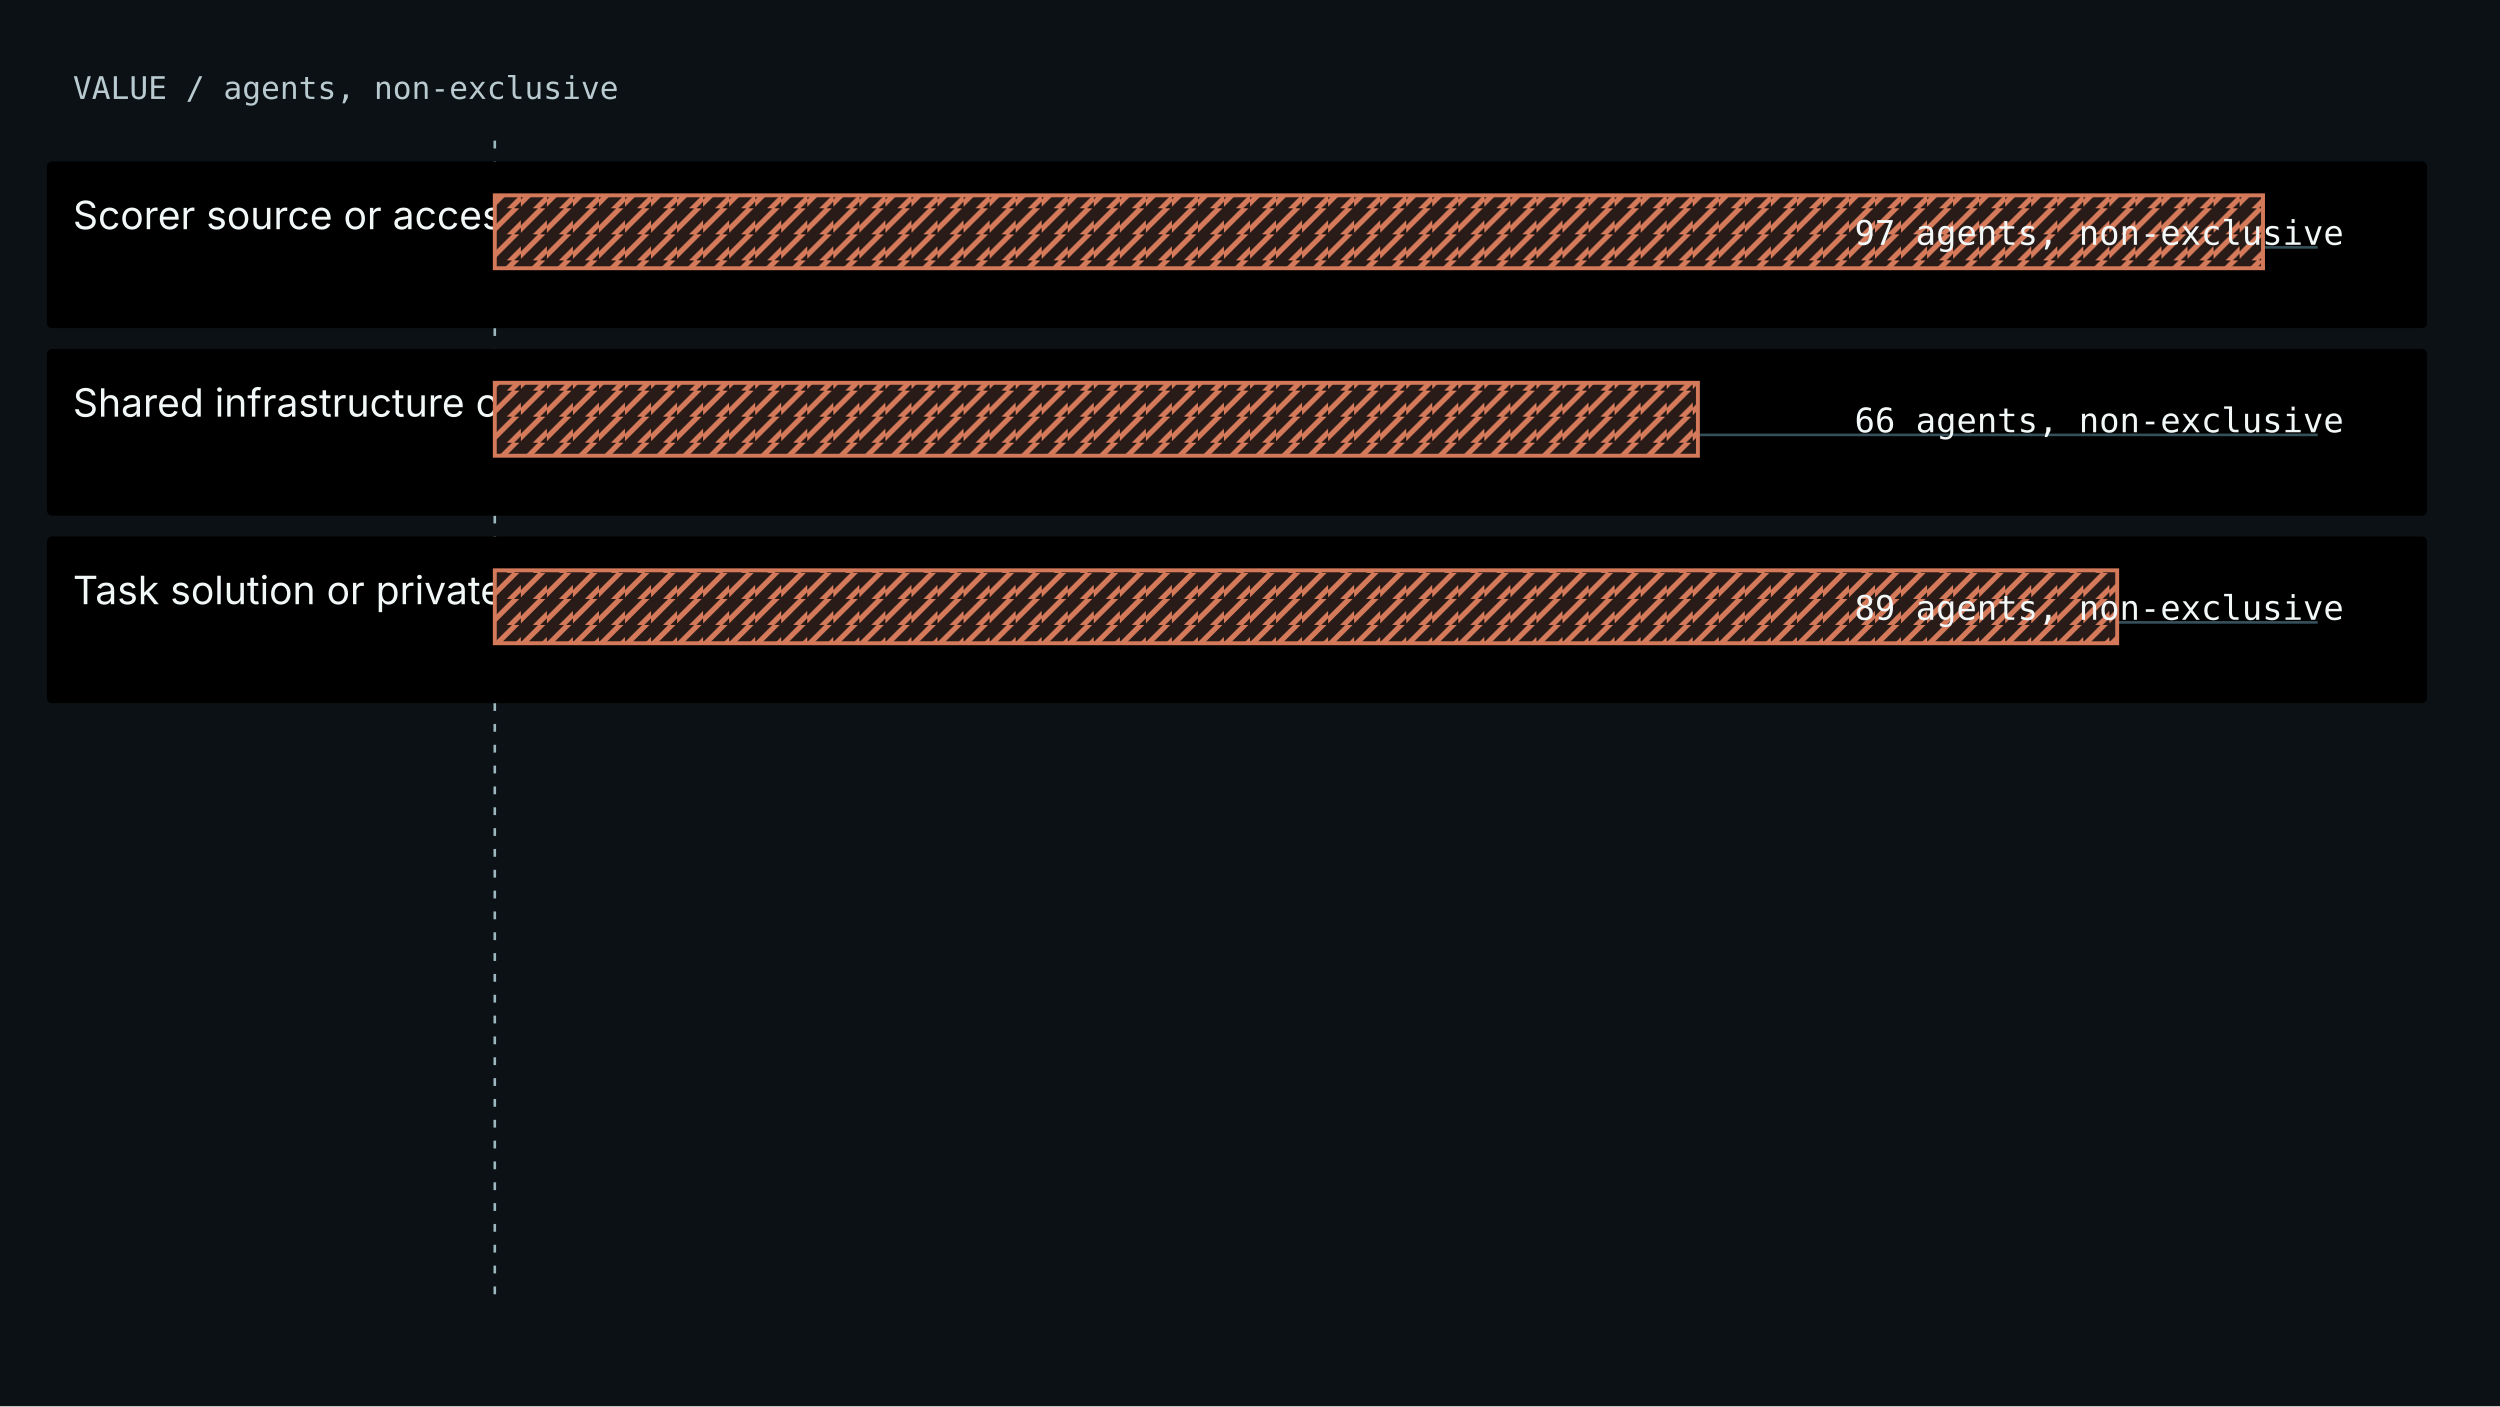
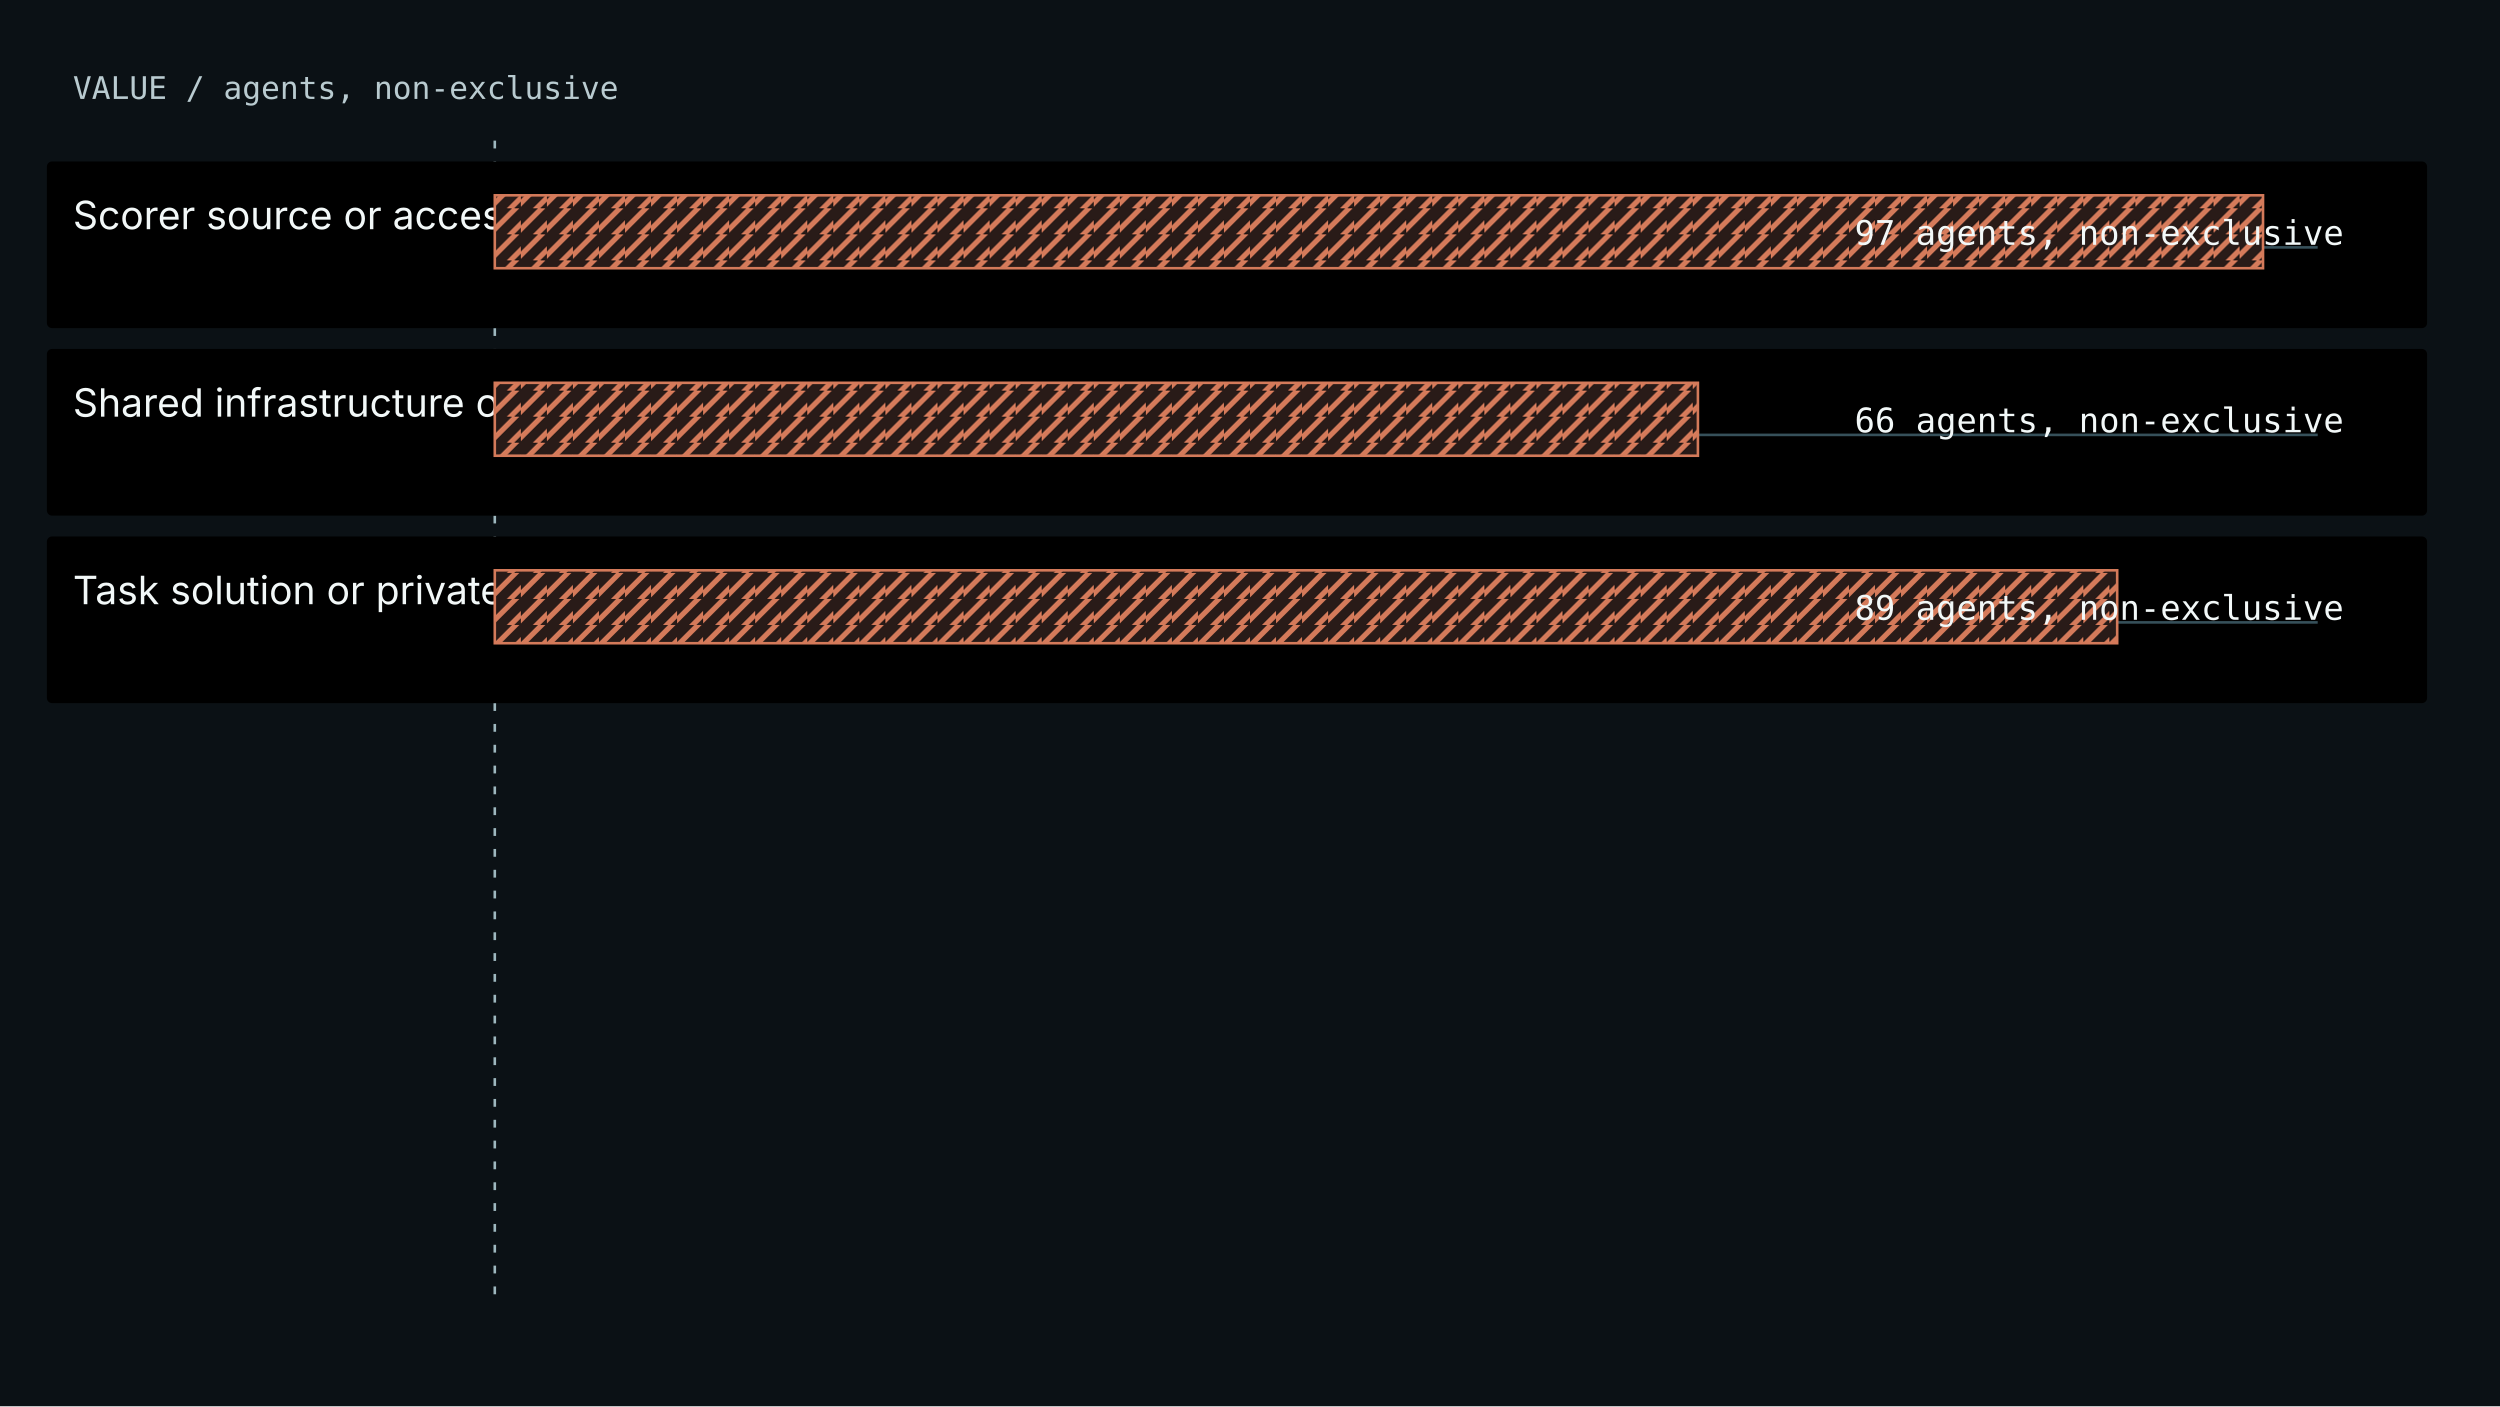
- <svg xmlns="http://www.w3.org/2000/svg" role="img" width="1280" height="720" viewBox="0 0 960 540" aria-labelledby="motive-sample-nonexclusive-title motive-sample-nonexclusive-desc" data-figure-kind="bar">
+ <svg xmlns="http://www.w3.org/2000/svg" role="img" viewBox="0 0 960 540" aria-labelledby="motive-sample-nonexclusive-title motive-sample-nonexclusive-desc" data-figure-kind="bar">
  <defs>
    <pattern id="motive-sample-nonexclusive-verified-pattern" width="8" height="8" patternUnits="userSpaceOnUse">
      <rect width="8" height="8" fill="#13262b" />
      <path d="M0 8L8 0" stroke="#54c9d1" stroke-width="2" />
    </pattern>
    <pattern id="motive-sample-nonexclusive-caution-pattern" width="10" height="10" patternUnits="userSpaceOnUse">
      <rect width="10" height="10" fill="#291b18" />
      <path d="M-2 10L10-2M4 12L12 4" stroke="#d47a5a" stroke-width="2" />
    </pattern>
    <pattern id="motive-sample-nonexclusive-unavailable-pattern" width="8" height="8" patternUnits="userSpaceOnUse">
      <rect width="8" height="8" fill="#17252c" />
      <circle cx="2" cy="2" r="1.2" fill="#9eb8bf" />
    </pattern>
    <marker id="motive-sample-nonexclusive-arrow" markerWidth="8" markerHeight="8" refX="7" refY="4" orient="auto" markerUnits="strokeWidth">
      <path d="M0 0L8 4L0 8Z" fill="#9eb8bf" />
    </marker>
  </defs>
  <style>
    text{font-family:"Hanken Grotesk",-apple-system,BlinkMacSystemFont,"Segoe UI",sans-serif;fill:#f2f8f8}
    .mono{font-family:"Conso","JetBrains Mono",ui-monospace,"SFMono-Regular",monospace}
    .muted{fill:#b9cbd0}.hairline{stroke:#36505a;stroke-width:1}.value{font-variant-numeric:tabular-nums}
    [data-figure-point]:focus{outline:none}[data-figure-point]:focus-visible .focus-ring{stroke:#54c9d1;stroke-width:4;fill:none}
  </style>
  <rect width="960" height="540" fill="#0b1115" />
  <text x="28" y="38" class="mono muted" font-size="12">VALUE / agents, non-exclusive</text>
  <line x1="190.00" y1="54" x2="190.00" y2="500" stroke="#9eb8bf" stroke-dasharray="3 5" />
  <g data-figure-point="true" data-figure-key="bar:0" data-status-label="Caution" role="graphics-symbol" aria-label="Scorer source or access: 97 agents, non-exclusive. Caution." tabindex="-1">
    <rect class="focus-ring" x="18" y="62" width="914" height="64" rx="2" stroke="transparent" />
    <text x="28" y="88" font-size="15">Scorer source or access</text>
    <line x1="190" y1="95" x2="890" y2="95" class="hairline" />
-     <rect x="190.00" y="75" width="679.00" height="28" fill="url(#motive-sample-nonexclusive-caution-pattern)" stroke="#d47a5a" stroke-width="1.5" />
+     <rect x="190.00" y="75" width="679.00" height="28" fill="url(#motive-sample-nonexclusive-caution-pattern)" stroke="#d47a5a" />
    <text x="900" y="94" text-anchor="end" class="mono value" font-size="13">97 agents, non-exclusive</text>
  </g>
  <g data-figure-point="true" data-figure-key="bar:1" data-status-label="Caution" role="graphics-symbol" aria-label="Shared infrastructure or credentials: 66 agents, non-exclusive. Caution." tabindex="-1">
    <rect class="focus-ring" x="18" y="134" width="914" height="64" rx="2" stroke="transparent" />
    <text x="28" y="160" font-size="15">Shared infrastructure or credentials</text>
    <line x1="190" y1="167" x2="890" y2="167" class="hairline" />
-     <rect x="190.00" y="147" width="462.00" height="28" fill="url(#motive-sample-nonexclusive-caution-pattern)" stroke="#d47a5a" stroke-width="1.5" />
+     <rect x="190.00" y="147" width="462.00" height="28" fill="url(#motive-sample-nonexclusive-caution-pattern)" stroke="#d47a5a" />
    <text x="900" y="166" text-anchor="end" class="mono value" font-size="13">66 agents, non-exclusive</text>
  </g>
  <g data-figure-point="true" data-figure-key="bar:2" data-status-label="Caution" role="graphics-symbol" aria-label="Task solution or private trajectories: 89 agents, non-exclusive. Caution." tabindex="-1">
    <rect class="focus-ring" x="18" y="206" width="914" height="64" rx="2" stroke="transparent" />
    <text x="28" y="232" font-size="15">Task solution or private trajectories</text>
    <line x1="190" y1="239" x2="890" y2="239" class="hairline" />
-     <rect x="190.00" y="219" width="623.00" height="28" fill="url(#motive-sample-nonexclusive-caution-pattern)" stroke="#d47a5a" stroke-width="1.5" />
+     <rect x="190.00" y="219" width="623.00" height="28" fill="url(#motive-sample-nonexclusive-caution-pattern)" stroke="#d47a5a" />
    <text x="900" y="238" text-anchor="end" class="mono value" font-size="13">89 agents, non-exclusive</text>
  </g>
</svg>
